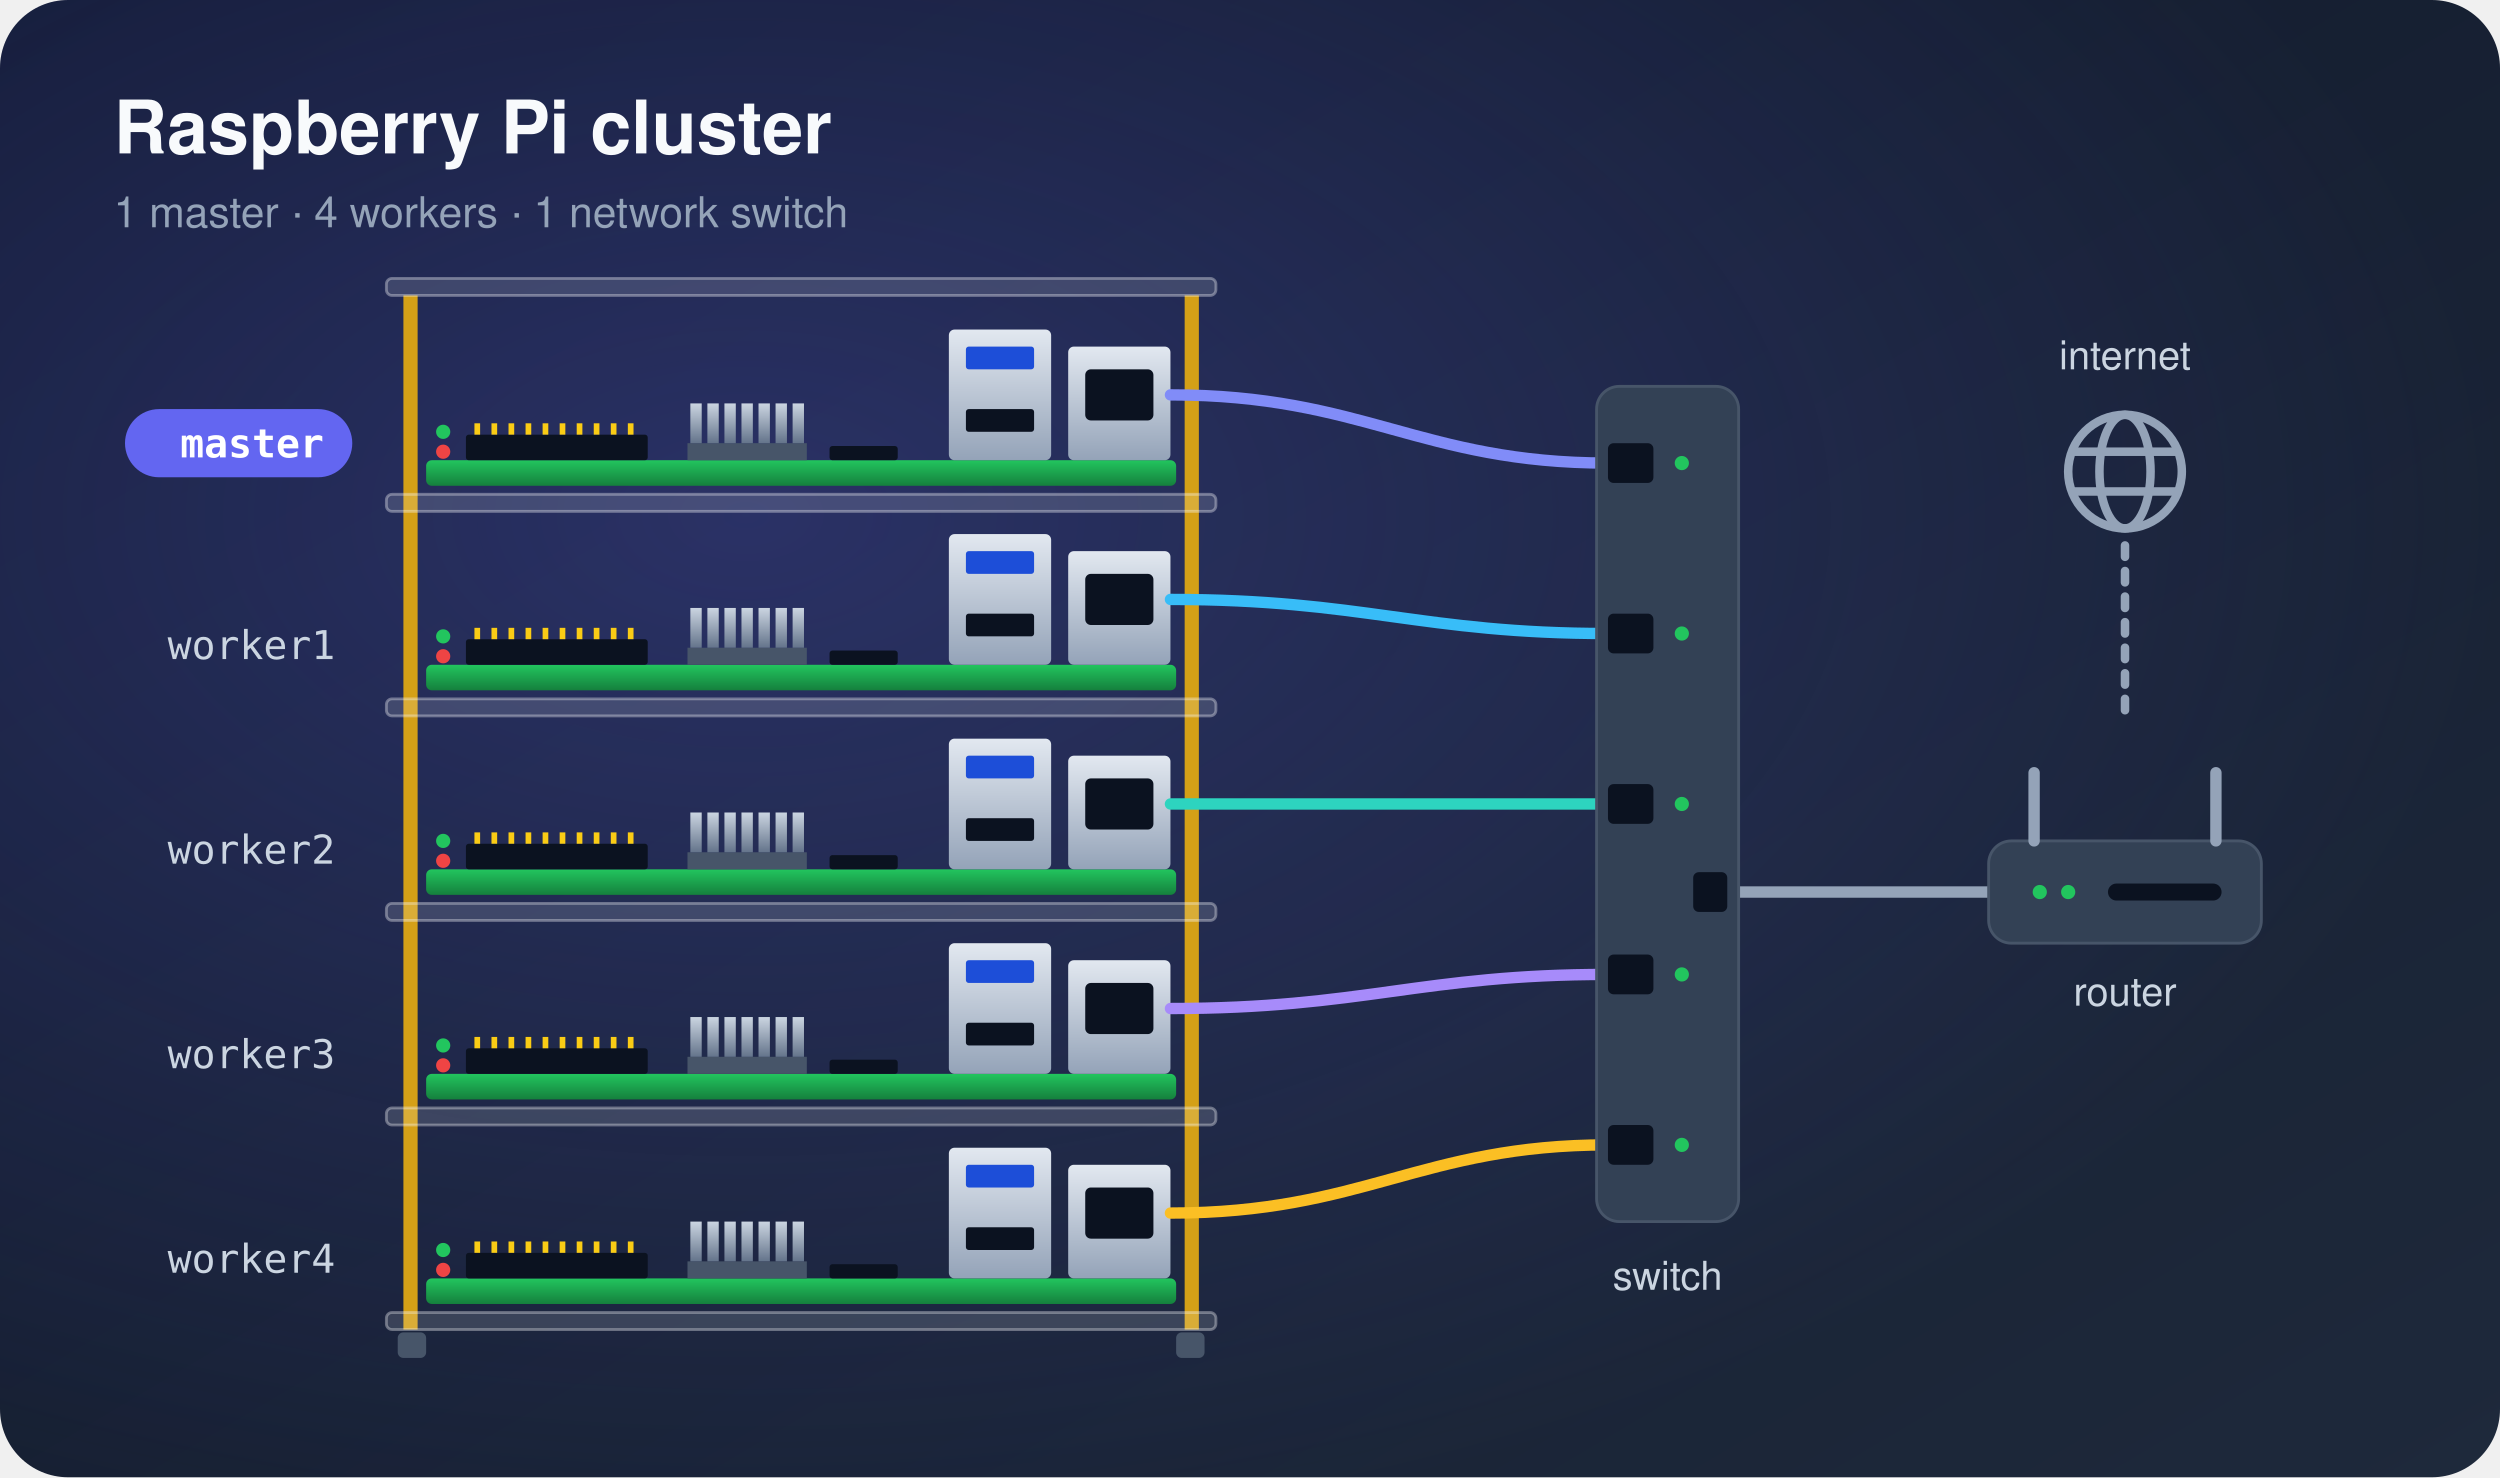
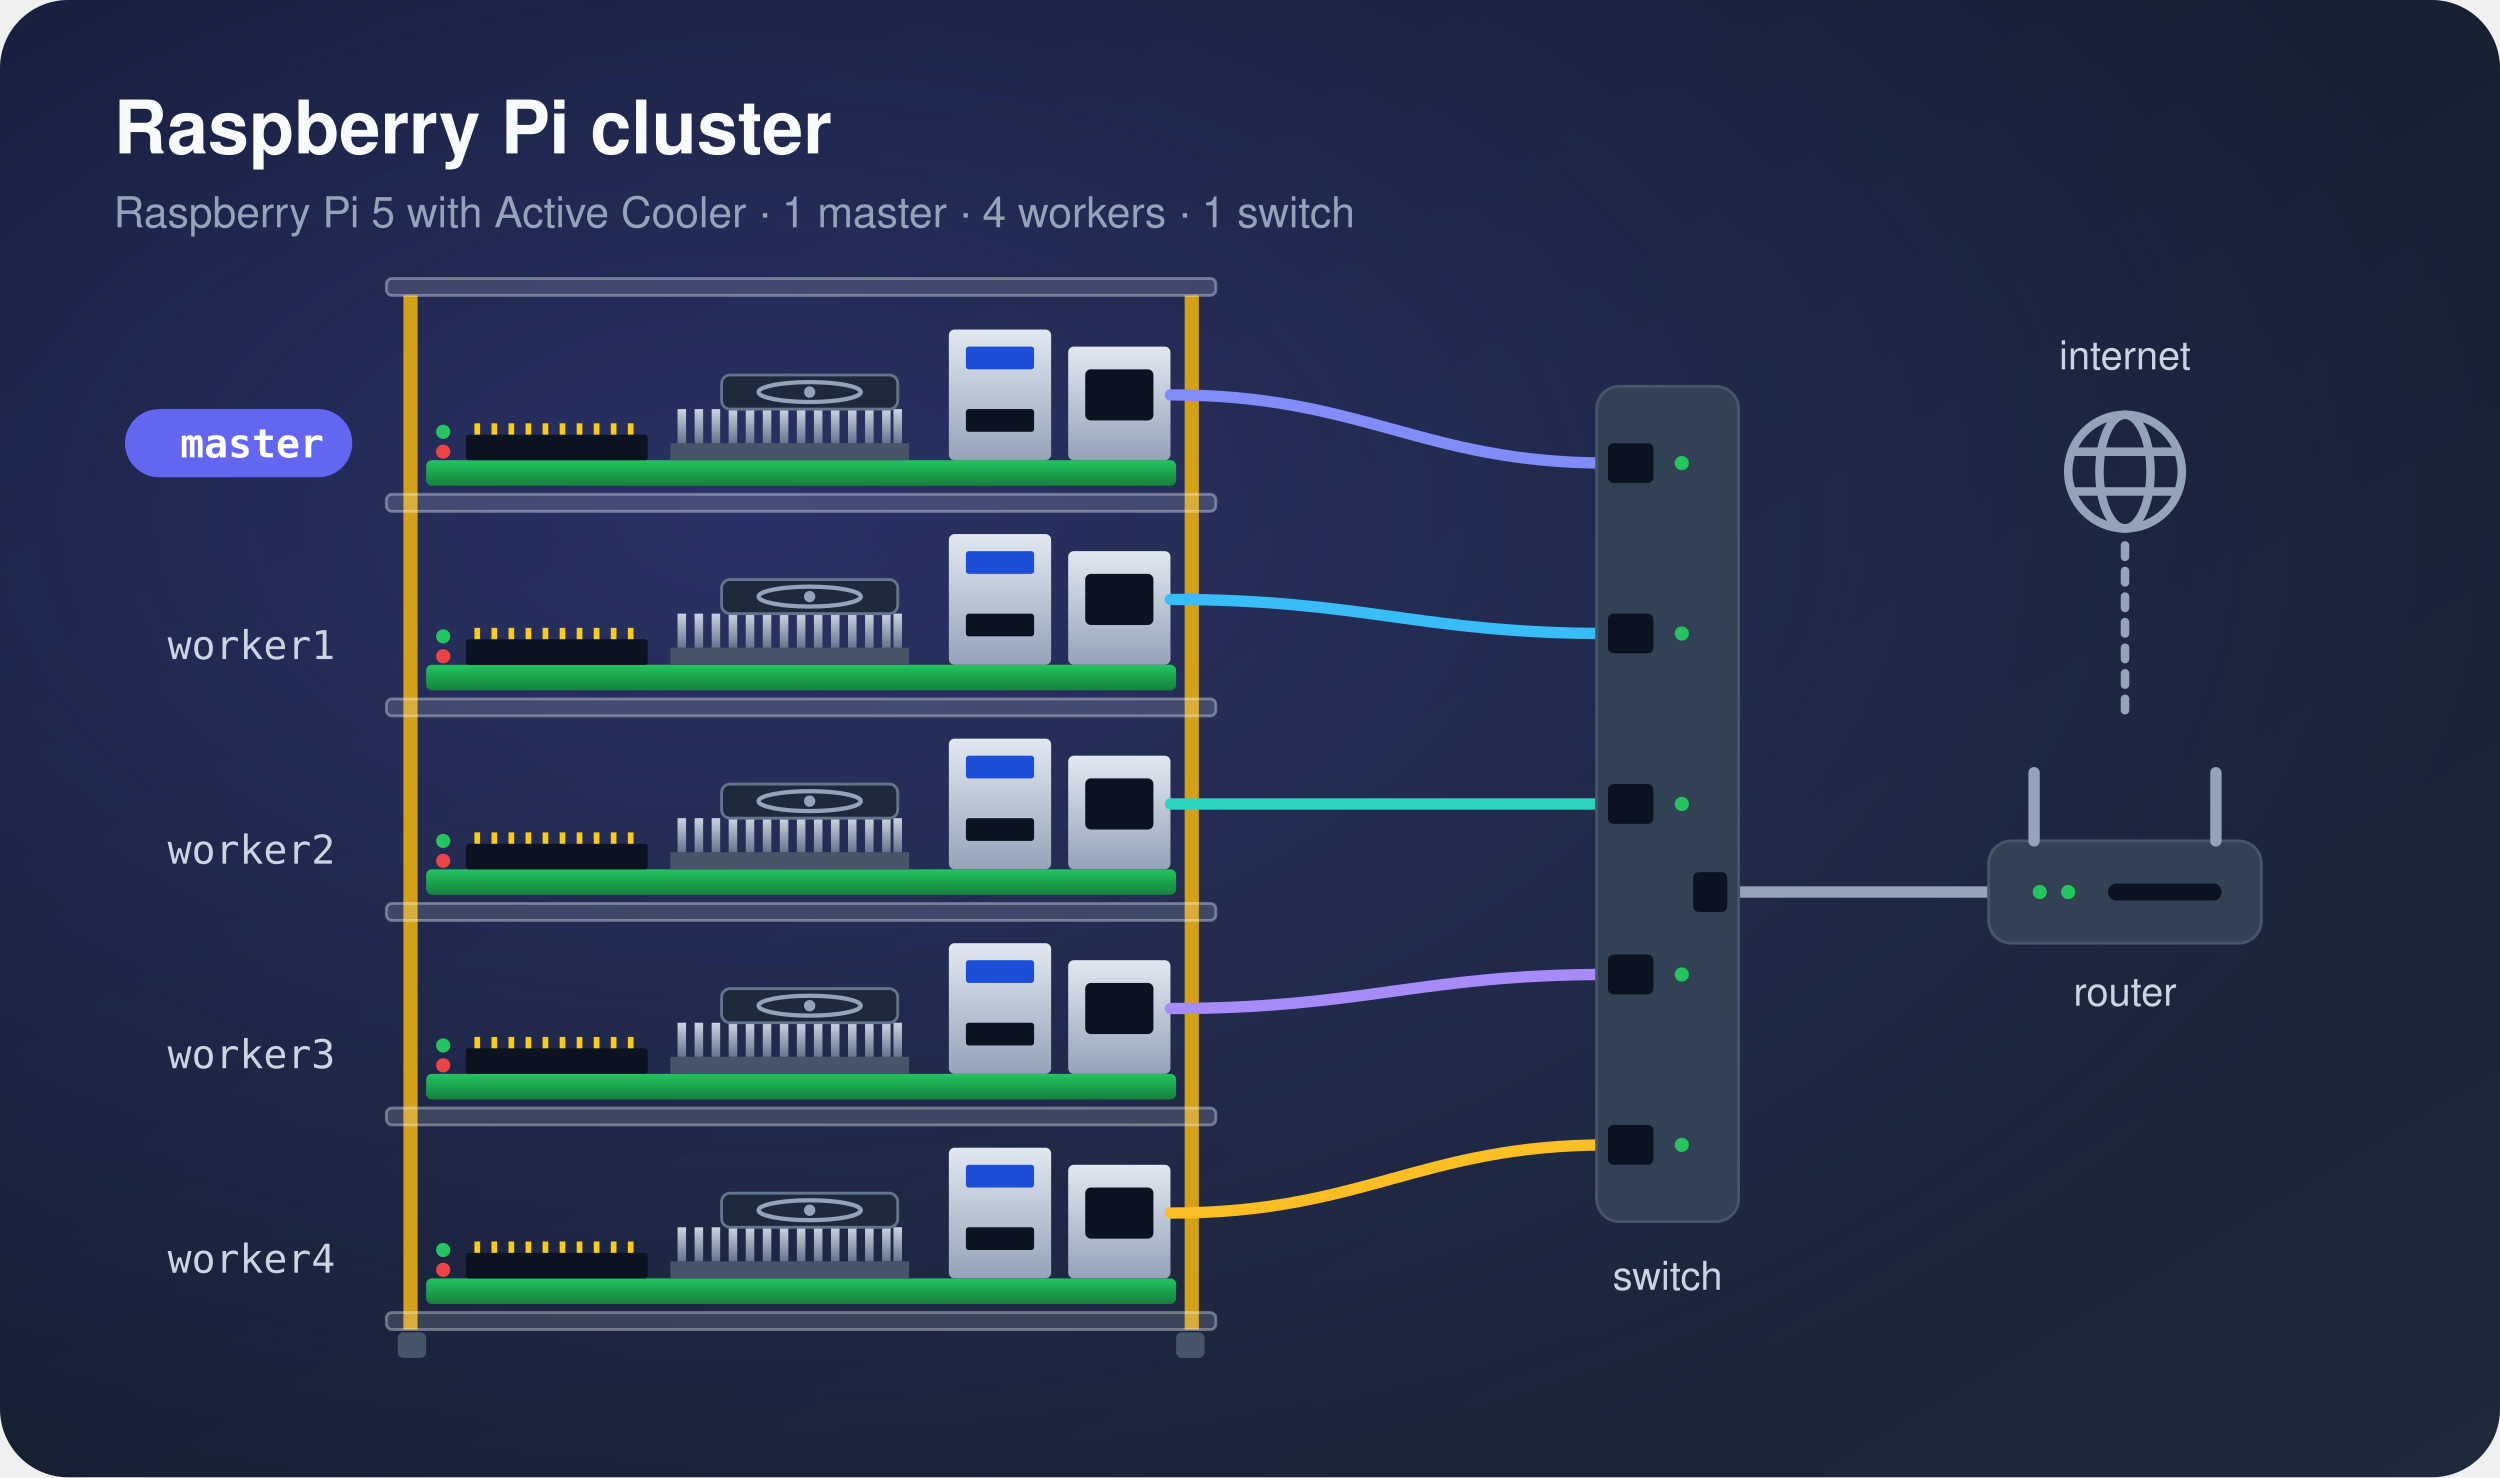
- <svg xmlns="http://www.w3.org/2000/svg" viewBox="0 0 880 520" role="img" aria-label="Illustration of the Pi cluster: five Raspberry Pi boards stacked in a case, master on top and four workers below, each wired by Ethernet to a network switch that connects to a home router and the internet.">
+ <svg xmlns="http://www.w3.org/2000/svg" viewBox="0 0 880 520" role="img" aria-label="Illustration of the Pi cluster: five Raspberry Pi 5 boards with Active Coolers stacked in a case, master on top and four workers below, each wired by Ethernet to a network switch that connects to a home router and the internet.">
  <defs>
    <linearGradient id="bg" x1="0" y1="0" x2="1" y2="1">
      <stop offset="0" stop-color="#0F172A" />
      <stop offset="1" stop-color="#1E293B" />
    </linearGradient>
    <linearGradient id="pcb" x1="0" y1="0" x2="0" y2="1">
      <stop offset="0" stop-color="#22C55E" />
      <stop offset="1" stop-color="#15803D" />
    </linearGradient>
    <linearGradient id="metal" x1="0" y1="0" x2="0" y2="1">
      <stop offset="0" stop-color="#E2E8F0" />
      <stop offset="1" stop-color="#94A3B8" />
    </linearGradient>
    <linearGradient id="sink" x1="0" y1="0" x2="0" y2="1">
      <stop offset="0" stop-color="#CBD5E1" />
      <stop offset="1" stop-color="#64748B" />
    </linearGradient>
    <radialGradient id="glow" cx="0.3" cy="0.35" r="0.7">
      <stop offset="0" stop-color="#6366F1" stop-opacity=".28" />
      <stop offset="1" stop-color="#6366F1" stop-opacity="0" />
    </radialGradient>
    <g id="board">
      <rect x="-14" y="12" width="292" height="6" rx="2" fill="#F8FAFC" fill-opacity=".14" stroke="#F8FAFC" stroke-opacity=".35" />
      <rect x="0" y="0" width="264" height="9" rx="2" fill="url(#pcb)" />
      <rect x="14" y="-9" width="64" height="9" rx="1" fill="#0B1220" />
      <path d="M18 -9v-4M24 -9v-4M30 -9v-4M36 -9v-4M42 -9v-4M48 -9v-4M54 -9v-4M60 -9v-4M66 -9v-4M72 -9v-4" stroke="#FACC15" stroke-width="2" />
-       <rect x="92" y="-6" width="42" height="6" fill="#475569" />
-       <path d="M95 -6v-14M101 -6v-14M107 -6v-14M113 -6v-14M119 -6v-14M125 -6v-14M131 -6v-14" stroke="url(#sink)" stroke-width="4" />
-       <rect x="142" y="-5" width="24" height="5" rx="1" fill="#0B1220" />
+       <rect x="86" y="-6" width="84" height="6" fill="#475569" />
+       <path d="M90 -6v-12M96 -6v-12M102 -6v-12M108 -6v-12M114 -6v-12M120 -6v-12M126 -6v-12M132 -6v-12M138 -6v-12M144 -6v-12M150 -6v-12M156 -6v-12M162 -6v-12M166 -6v-12" stroke="url(#sink)" stroke-width="3" />
+       <rect x="104" y="-30" width="62" height="12" rx="3" fill="#1E293B" stroke="#64748B" />
+       <ellipse cx="135" cy="-24" rx="18" ry="3.5" fill="none" stroke="#94A3B8" stroke-width="1.5" />
+       <circle cx="135" cy="-24" r="2" fill="#94A3B8" />
      <rect x="184" y="-46" width="36" height="46" rx="2" fill="url(#metal)" />
      <rect x="190" y="-40" width="24" height="8" rx="1" fill="#1D4ED8" />
      <rect x="190" y="-18" width="24" height="8" rx="1" fill="#0B1220" />
      <rect x="226" y="-40" width="36" height="40" rx="2" fill="url(#metal)" />
      <rect x="232" y="-32" width="24" height="18" rx="2" fill="#0B1220" />
      <circle cx="6" cy="-3" r="2.5" fill="#EF4444" />
      <circle cx="6" cy="-10" r="2.5" fill="#22C55E" />
    </g>
  </defs>
  <rect width="880" height="520" rx="24" fill="url(#bg)" />
  <rect width="880" height="520" rx="24" fill="url(#glow)" />
  <g font-family="-apple-system, 'Segoe UI', Helvetica, Arial, sans-serif">
    <text x="40" y="54" fill="#F8FAFC" font-size="26" font-weight="700">Raspberry Pi cluster</text>
-     <text x="40" y="80" fill="#94A3B8" font-size="15">1 master · 4 workers · 1 network switch</text>
+     <text x="40" y="80" fill="#94A3B8" font-size="15">Raspberry Pi 5 with Active Cooler · 1 master · 4 workers · 1 switch</text>
  </g>
  <rect x="142" y="104" width="5" height="364" fill="#D4A017" />
  <rect x="417" y="104" width="5" height="364" fill="#D4A017" />
  <rect x="136" y="98" width="292" height="6" rx="2" fill="#F8FAFC" fill-opacity=".14" stroke="#F8FAFC" stroke-opacity=".35" />
  <use href="#board" x="150" y="162" />
  <use href="#board" x="150" y="234" />
  <use href="#board" x="150" y="306" />
  <use href="#board" x="150" y="378" />
  <use href="#board" x="150" y="450" />
  <rect x="140" y="469" width="10" height="9" rx="2" fill="#475569" />
  <rect x="414" y="469" width="10" height="9" rx="2" fill="#475569" />
  <g font-family="ui-monospace, 'SF Mono', Menlo, Consolas, monospace" font-size="14" text-anchor="end">
    <rect x="44" y="144" width="80" height="24" rx="12" fill="#6366F1" />
    <text x="114" y="161" fill="#fff" font-weight="700">master</text>
    <text x="118" y="232" fill="#CBD5E1">worker1</text>
    <text x="118" y="304" fill="#CBD5E1">worker2</text>
    <text x="118" y="376" fill="#CBD5E1">worker3</text>
    <text x="118" y="448" fill="#CBD5E1">worker4</text>
  </g>
  <g fill="none" stroke-width="4" stroke-linecap="round">
    <path d="M412 139 C480 139 500 163 566 163" stroke="#818CF8" />
    <path d="M412 211 C480 211 500 223 566 223" stroke="#38BDF8" />
    <path d="M412 283 L566 283" stroke="#2DD4BF" />
    <path d="M412 355 C480 355 500 343 566 343" stroke="#A78BFA" />
    <path d="M412 427 C480 427 500 403 566 403" stroke="#FBBF24" />
    <path d="M612 314 L700 314" stroke="#94A3B8" />
  </g>
  <rect x="562" y="136" width="50" height="294" rx="8" fill="#334155" stroke="#475569" />
  <g fill="#0B1220">
    <rect x="566" y="156" width="16" height="14" rx="2" />
    <rect x="566" y="216" width="16" height="14" rx="2" />
    <rect x="566" y="276" width="16" height="14" rx="2" />
    <rect x="566" y="336" width="16" height="14" rx="2" />
    <rect x="566" y="396" width="16" height="14" rx="2" />
    <rect x="596" y="307" width="12" height="14" rx="2" />
  </g>
  <g fill="#22C55E">
    <circle cx="592" cy="163" r="2.5" />
    <circle cx="592" cy="223" r="2.5" />
    <circle cx="592" cy="283" r="2.5" />
    <circle cx="592" cy="343" r="2.5" />
    <circle cx="592" cy="403" r="2.5" />
  </g>
  <rect x="700" y="296" width="96" height="36" rx="8" fill="#334155" stroke="#475569" />
  <path d="M716 296v-24M780 296v-24" stroke="#94A3B8" stroke-width="4" stroke-linecap="round" />
  <circle cx="718" cy="314" r="2.5" fill="#22C55E" />
  <circle cx="728" cy="314" r="2.5" fill="#22C55E" />
  <rect x="742" y="311" width="40" height="6" rx="3" fill="#0B1220" />
  <g fill="none" stroke="#94A3B8" stroke-width="3">
    <circle cx="748" cy="166" r="20" />
    <ellipse cx="748" cy="166" rx="9" ry="20" />
    <path d="M729 159h38M729 173h38" />
  </g>
  <path d="M748 192v60" stroke="#94A3B8" stroke-width="3" stroke-dasharray="4 5" stroke-linecap="round" />
  <g font-family="-apple-system, 'Segoe UI', Helvetica, Arial, sans-serif" font-size="14" fill="#CBD5E1" text-anchor="middle">
    <text x="587" y="454">switch</text>
    <text x="748" y="354">router</text>
    <text x="748" y="130">internet</text>
  </g>
</svg>
